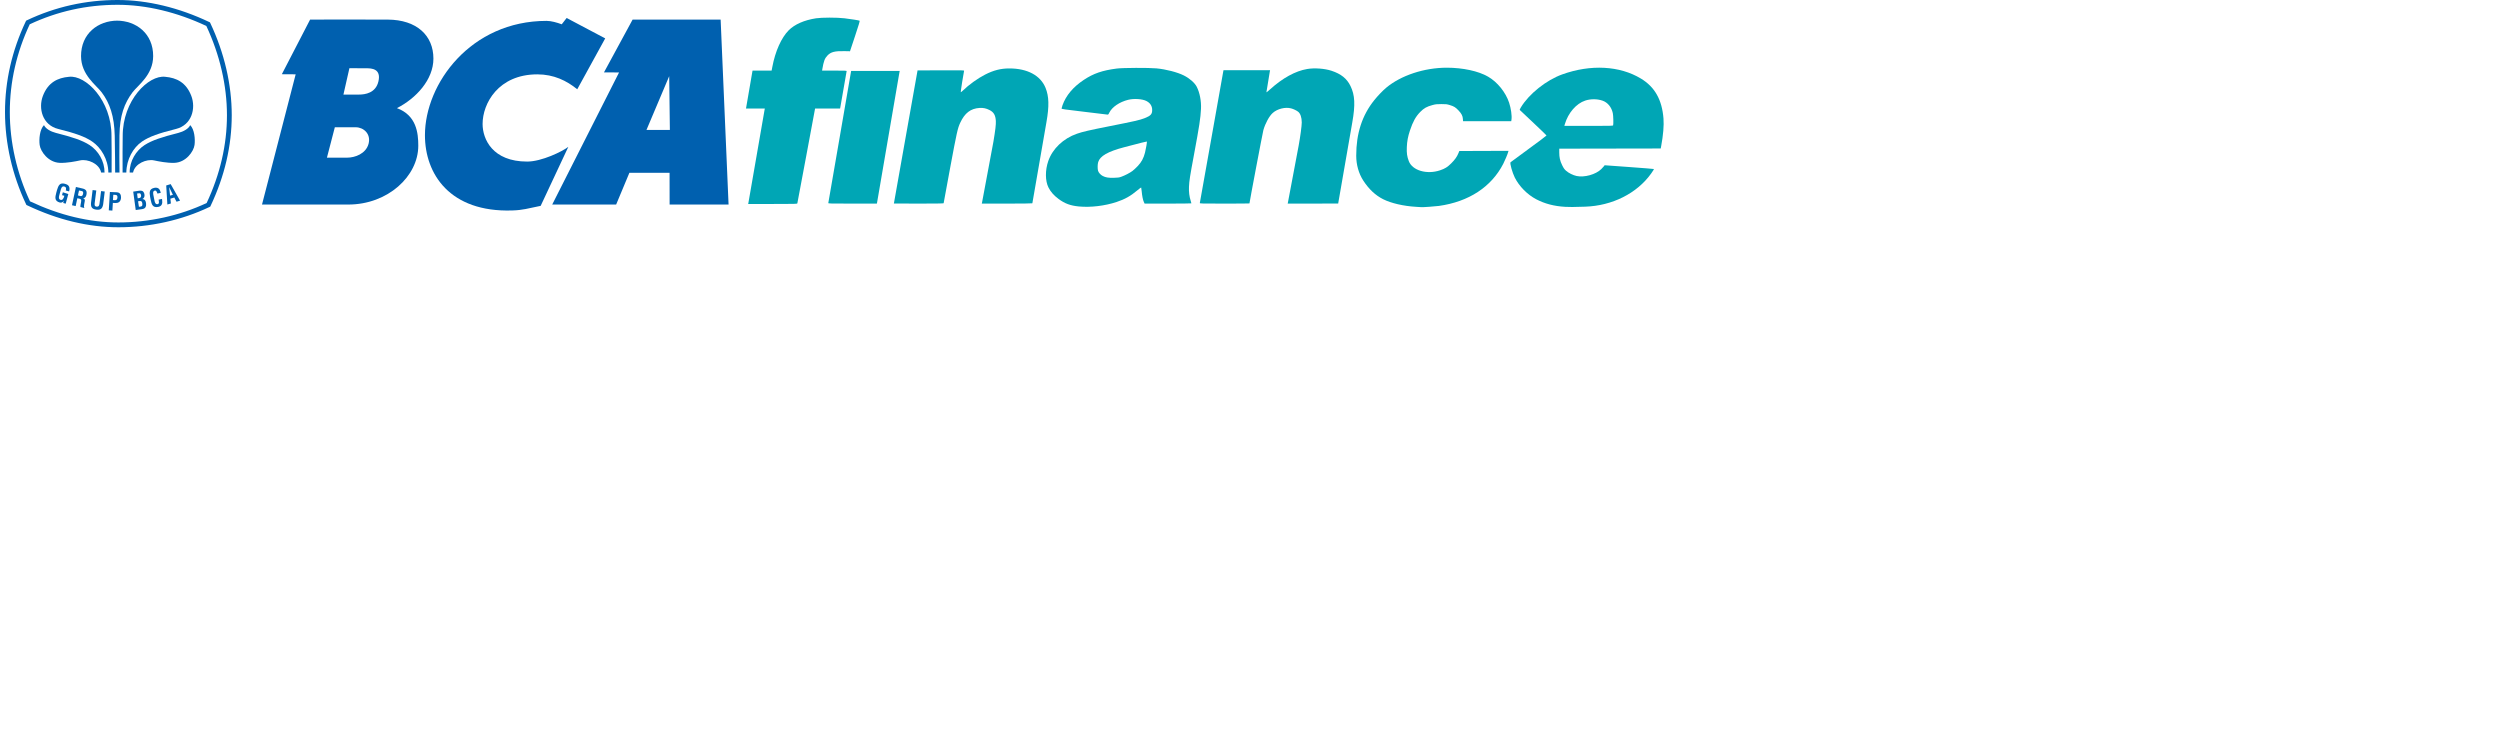
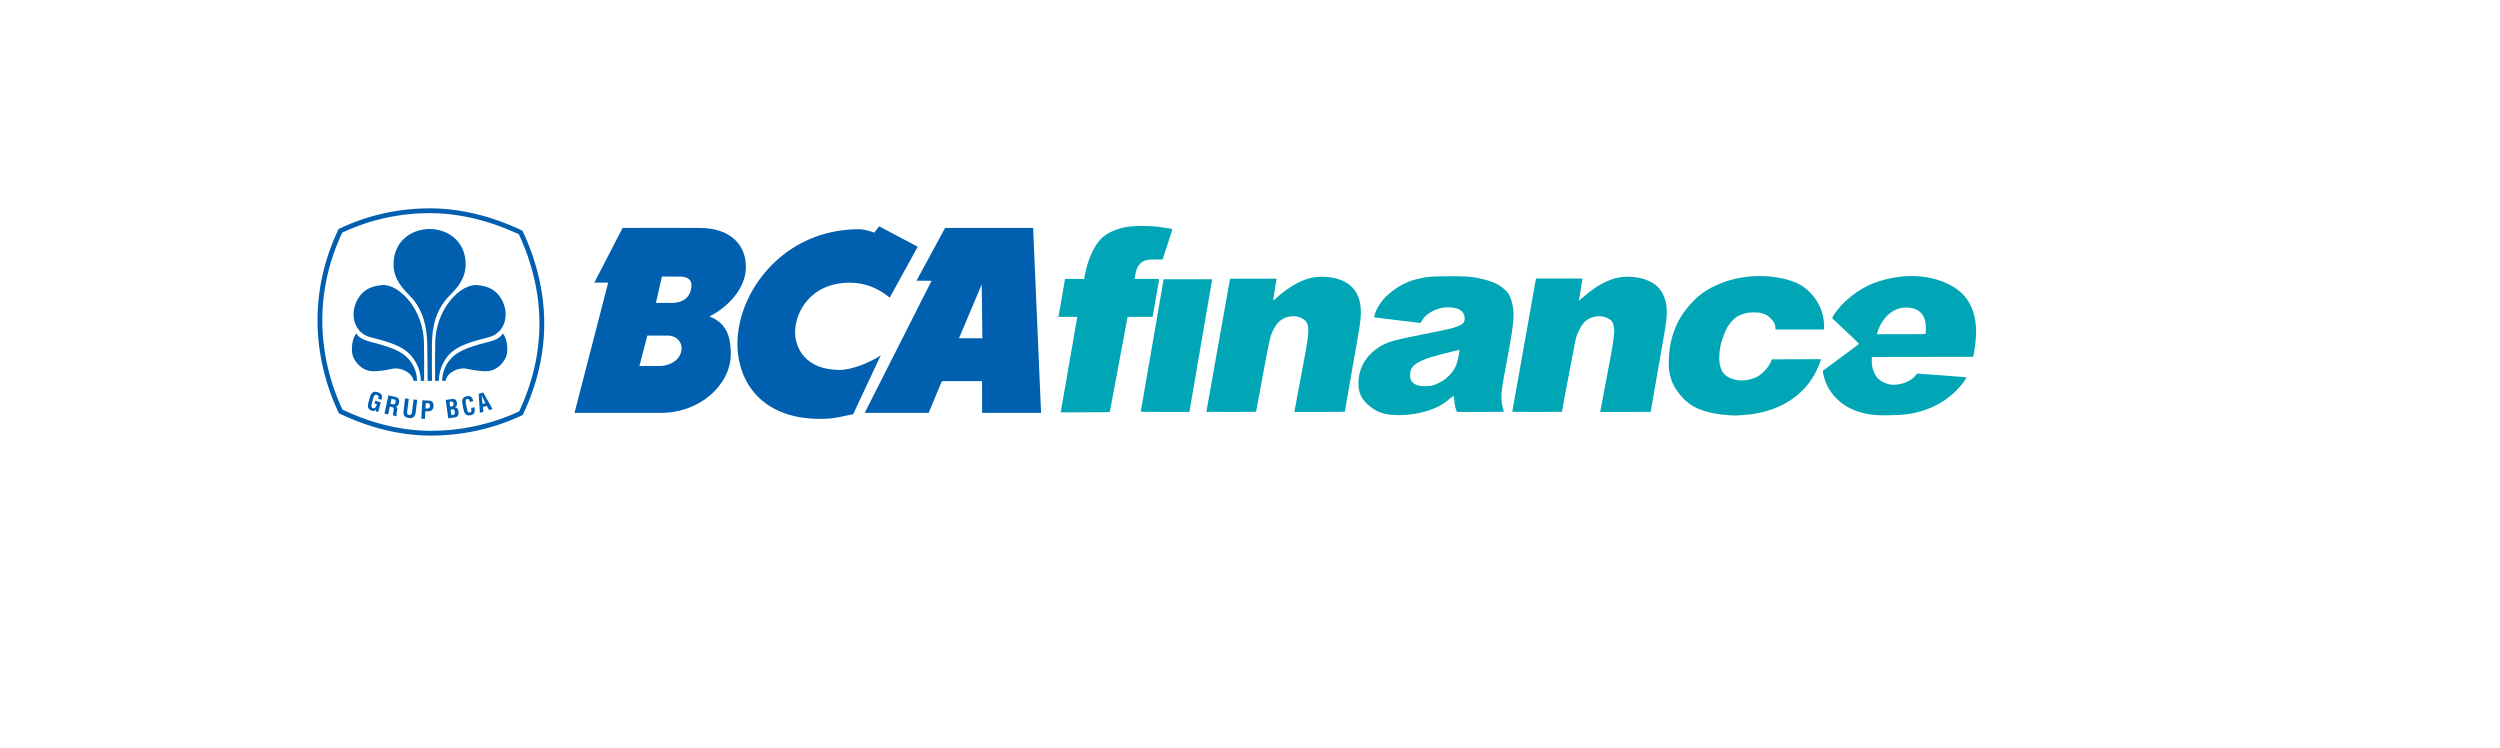
- <svg xmlns="http://www.w3.org/2000/svg" width="100%" height="100%" viewBox="0 0 1200 359" version="1.1" xml:space="preserve" style="fill-rule:evenodd;clip-rule:evenodd;stroke-linejoin:round;stroke-miterlimit:2;">
+ <svg xmlns="http://www.w3.org/2000/svg" width="100%" height="100%" viewBox="-150 -100 1200 359" version="1.1" xml:space="preserve" style="fill-rule:evenodd;clip-rule:evenodd;stroke-linejoin:round;stroke-miterlimit:2;">
  <g id="surface1">
    <path style=" stroke:none;fill-rule:nonzero;fill:rgb(0%,37.647%,68.627%);fill-opacity:1;" d="M 53.578 82.801 C 53.578 78.457 53.625 66.836 53.516 65.402 C 53.609 48.105 41.062 35.91 33.141 36.863 C 27.652 37.336 23.059 39.578 20.59 46.027 C 18.305 52.031 20.352 60.027 27.953 61.902 C 36.082 63.918 40.832 65.594 44.27 67.957 C 48.48 70.855 51.922 76.383 52.008 82.809 " />
    <path style=" stroke:none;fill-rule:nonzero;fill:rgb(0%,37.647%,68.627%);fill-opacity:1;" d="M 56.82 109.086 C 42.484 109.086 27.746 105.551 13.035 98.551 L 12.672 98.375 L 12.496 98.004 C 5.895 84.035 2.402 68.75 2.402 53.797 C 2.402 38.871 5.75 24.246 12.359 10.293 L 12.539 9.926 L 12.91 9.738 C 26.527 3.273 41.172 0 56.453 0 C 70.688 0 85.887 3.645 100.414 10.559 L 100.781 10.727 L 100.957 11.102 C 107.684 25.336 111.238 40.605 111.238 55.312 C 111.238 69.961 107.828 84.598 101.09 98.82 L 100.914 99.188 L 100.539 99.363 C 87.133 105.727 72.016 109.086 56.82 109.086 M 14.395 96.633 C 28.691 103.379 42.949 106.777 56.82 106.777 C 71.531 106.777 86.164 103.559 99.188 97.449 C 105.656 83.664 108.938 69.484 108.938 55.312 C 108.938 41.082 105.512 26.281 99.043 12.465 C 84.949 5.828 70.23 2.305 56.453 2.305 C 41.652 2.305 27.473 5.453 14.273 11.66 C 7.934 25.184 4.711 39.352 4.711 53.797 C 4.711 68.273 8.059 83.082 14.395 96.633 " />
    <path style=" stroke:none;fill-rule:nonzero;fill:rgb(0%,37.647%,68.627%);fill-opacity:1;" d="M 50.18 82.809 C 50.207 77.234 47.102 72.309 43.047 69.66 C 39.449 67.316 34.617 65.781 26.82 63.797 C 24.41 63.184 21.895 61.812 21.113 60.059 C 19.047 62.145 18.672 66.828 19.035 69.57 C 19.461 72.738 23.152 77.961 28.719 78.168 C 32.113 78.301 36.406 77.438 38.465 76.992 C 42.02 76.227 47.648 78.457 48.543 82.801 " />
    <path style=" stroke:none;fill-rule:nonzero;fill:rgb(0%,37.647%,68.627%);fill-opacity:1;" d="M 56.453 9.906 C 47.02 9.906 38.875 16.141 38.898 26.93 C 38.93 36.004 46.207 40.855 48.805 44.324 C 52.734 49.555 54.855 55.738 55.074 65.207 C 55.25 72.738 55.238 80.184 55.273 82.82 L 57.359 82.82 C 57.32 80.059 57.227 72.164 57.34 64.977 C 57.477 55.508 59.68 49.555 63.605 44.324 C 66.227 40.855 73.496 36.004 73.516 26.93 C 73.555 16.141 65.406 9.906 55.98 9.906 " />
    <path style=" stroke:none;fill-rule:nonzero;fill:rgb(0%,37.647%,68.627%);fill-opacity:1;" d="M 58.844 82.801 C 58.844 78.457 58.797 66.836 58.898 65.402 C 58.812 48.105 71.344 35.91 79.281 36.863 C 84.762 37.336 89.355 39.578 91.828 46.027 C 94.117 52.031 92.059 60.027 84.461 61.902 C 76.328 63.918 71.582 65.594 68.141 67.957 C 63.938 70.855 60.738 76.383 60.637 82.809 " />
    <path style=" stroke:none;fill-rule:nonzero;fill:rgb(0%,37.647%,68.627%);fill-opacity:1;" d="M 62.238 82.809 C 62.207 77.234 65.312 72.309 69.363 69.66 C 72.973 67.316 77.809 65.781 85.594 63.797 C 88.012 63.184 90.527 61.812 91.297 60.059 C 93.367 62.145 93.742 66.828 93.379 69.57 C 92.949 72.738 89.262 77.961 83.711 78.168 C 80.312 78.301 75.996 77.438 73.941 76.992 C 70.406 76.227 64.77 78.457 63.867 82.801 " />
    <path style=" stroke:none;fill-rule:nonzero;fill:rgb(0%,37.647%,68.627%);fill-opacity:1;" d="M 65.148 100.805 L 63.941 91.977 L 66.859 91.535 C 67.566 91.438 68.43 91.562 68.773 92.008 C 69.156 92.469 69.273 92.859 69.348 93.465 C 69.457 94.215 69.242 95.094 68.391 95.523 L 68.391 95.551 C 69.336 95.551 69.914 96.234 70.074 97.387 C 70.102 97.629 70.176 98.219 70.102 98.707 C 69.906 99.871 69.219 100.246 68.047 100.41 Z M 67.027 99.219 C 67.371 99.176 67.723 99.156 67.996 98.98 C 68.418 98.707 68.379 98.117 68.316 97.684 C 68.172 96.727 67.922 96.359 66.91 96.508 L 66.27 96.609 L 66.676 99.27 Z M 66.414 95.145 C 66.801 95.082 67.32 95.035 67.539 94.668 C 67.652 94.422 67.805 94.23 67.703 93.684 C 67.586 93.039 67.371 92.641 66.551 92.797 L 65.793 92.914 L 66.094 95.176 " />
    <path style=" stroke:none;fill-rule:nonzero;fill:rgb(0%,37.647%,68.627%);fill-opacity:1;" d="M 77.773 95.492 C 77.789 95.656 77.82 95.84 77.828 96.008 C 78.066 97.617 77.773 98.949 75.965 99.312 C 73.297 99.832 72.785 98.168 72.316 95.84 L 72.066 94.578 C 71.695 92.355 71.539 90.672 74.141 90.152 C 75.605 89.883 76.578 90.465 76.984 91.93 C 77.047 92.148 77.121 92.363 77.152 92.582 L 75.559 92.914 C 75.367 92.363 75.125 91.387 74.406 91.469 C 73.117 91.625 73.543 93.227 73.68 93.902 L 74.156 96.32 C 74.301 97.047 74.586 98.219 75.699 97.992 C 76.609 97.812 76.215 96.395 76.133 95.812 " />
    <path style=" stroke:none;fill-rule:nonzero;fill:rgb(0%,37.647%,68.627%);fill-opacity:1;" d="M 80.332 98.168 L 79.781 89.031 L 81.926 88.375 L 86.422 96.32 L 84.738 96.828 L 83.668 94.805 L 81.797 95.367 L 82.035 97.668 Z M 81.633 93.898 L 82.992 93.504 L 81.188 89.809 " />
    <path style=" stroke:none;fill-rule:nonzero;fill:rgb(0%,37.647%,68.627%);fill-opacity:1;" d="M 27.352 91.262 C 28.023 89.105 28.625 87.523 31.184 88.223 C 32.559 88.605 33.402 89.215 33.367 90.809 C 33.359 91.168 33.242 91.523 33.168 91.883 L 31.57 91.438 C 31.785 90.555 31.914 89.859 30.832 89.52 C 29.574 89.176 29.273 90.699 29.098 91.355 L 28.449 93.754 C 28.246 94.461 27.996 95.637 29.098 95.938 C 30.012 96.184 30.562 95.289 30.895 93.98 L 29.773 93.684 L 30.164 92.301 L 32.785 93.145 L 31.539 97.762 L 30.332 97.434 L 30.605 96.457 L 30.57 96.457 C 30.012 97.254 29.336 97.34 28.742 97.223 C 26.121 96.516 26.395 94.793 27.02 92.5 " />
    <path style=" stroke:none;fill-rule:nonzero;fill:rgb(0%,37.647%,68.627%);fill-opacity:1;" d="M 37.113 95.156 L 36.328 98.914 L 34.551 98.523 L 36.438 89.758 L 39.473 90.445 C 41.246 90.828 41.785 91.625 41.531 93.254 C 41.391 94.184 40.926 95.195 39.805 95.113 L 39.793 95.098 C 40.746 95.43 40.824 95.914 40.656 96.738 C 40.59 97.09 40.094 99.238 40.434 99.582 L 40.445 99.844 L 38.605 99.363 C 38.531 98.77 38.785 97.703 38.891 97.109 C 38.992 96.59 39.16 95.852 38.629 95.574 C 38.215 95.352 38.059 95.363 37.59 95.258 Z M 37.414 93.797 L 38.617 94.121 C 39.344 94.23 39.742 93.852 39.887 92.969 C 40.02 92.164 39.852 91.852 39.199 91.691 L 37.918 91.43 " />
    <path style=" stroke:none;fill-rule:nonzero;fill:rgb(0%,37.647%,68.627%);fill-opacity:1;" d="M 48.516 91.719 L 50.273 91.926 L 49.52 98.086 C 49.156 100.039 48.398 100.898 46.25 100.629 C 44.074 100.352 43.555 99.355 43.688 97.387 L 44.449 91.23 L 46.219 91.43 L 45.457 97.453 C 45.383 98.105 45.227 99.074 46.391 99.188 C 47.414 99.27 47.652 98.586 47.766 97.734 " />
    <path style=" stroke:none;fill-rule:nonzero;fill:rgb(0%,37.647%,68.627%);fill-opacity:1;" d="M 52.215 100.965 L 52.746 92.148 L 56.125 92.301 C 57.723 92.375 58.141 93.684 58.09 94.93 C 58.043 95.688 57.805 96.535 57.145 96.996 C 56.609 97.387 55.914 97.48 55.27 97.449 L 54.168 97.387 L 53.949 101.078 Z M 54.219 96.039 L 55.113 96.09 C 55.84 96.121 56.32 95.832 56.383 94.762 C 56.422 93.734 56.031 93.559 55.086 93.516 L 54.379 93.492 " />
    <path style=" stroke:none;fill-rule:nonzero;fill:rgb(0%,37.647%,68.627%);fill-opacity:1;" d="M 290.5 18.426 L 277.078 42.855 C 272.008 38.727 265.82 35.691 257.922 35.691 C 239.234 35.691 231.645 49.652 231.645 59.492 C 231.645 66.785 236.414 77.555 253.039 77.555 C 260.02 77.555 269.941 72.691 272.797 70.48 L 259.52 98.812 C 253.184 100.082 251.105 100.867 245.746 101.027 C 215.988 101.926 203.961 83.598 203.973 64.875 C 203.992 40.129 225.945 10.023 262.348 10.023 C 264.574 10.023 267.301 10.801 269.637 11.66 L 271.988 8.633 " />
    <path style=" stroke:none;fill-rule:nonzero;fill:rgb(0%,37.647%,68.627%);fill-opacity:1;" d="M 345.906 9.406 L 349.711 98.18 L 321.414 98.18 L 321.395 82.957 L 302.102 82.957 L 295.75 98.18 L 265.062 98.18 L 297.145 34.781 L 289.91 34.738 L 303.652 9.406 Z M 321.215 36.562 L 310.301 62.383 L 321.539 62.383 " />
    <path style=" stroke:none;fill-rule:nonzero;fill:rgb(0%,37.647%,68.627%);fill-opacity:1;" d="M 186.105 9.406 C 200.117 9.48 208.039 17.105 208.039 28.121 C 208.039 38.27 199.688 47.254 190.52 51.902 C 199.957 55.383 200.777 63.918 200.777 69.961 C 200.777 84.551 186.164 98.18 167.176 98.18 L 125.762 98.18 L 141.922 35.672 L 135.281 35.629 L 148.848 9.406 C 148.848 9.406 174.711 9.324 186.105 9.406 M 172.359 45.395 C 175.258 45.395 180.375 44.664 181.652 39.039 C 183.055 32.934 178.254 32.773 175.949 32.773 L 167.715 32.734 L 164.844 45.395 Z M 160.719 61.086 L 156.926 75.676 L 166.621 75.676 C 170.438 75.676 175.633 73.777 176.91 69.031 C 178.168 64.27 174.531 61.086 170.73 61.086 " />
    <path style=" stroke:none;fill-rule:nonzero;fill:rgb(0%,65.098%,70.98%);fill-opacity:1;" d="M 575.918 97.43 C 575.969 97.258 578.504 83.035 581.559 65.809 C 584.609 48.582 587.145 34.32 587.195 34.102 L 587.281 33.711 L 609.637 33.711 L 609.535 34.188 C 609.375 35.016 607.879 44.086 607.879 44.293 C 607.879 44.398 608.68 43.762 609.66 42.871 C 615.645 37.461 621.789 34.086 627.426 33.125 C 630.949 32.523 635.863 32.879 639.152 33.977 C 643.73 35.496 646.496 37.719 648.223 41.258 C 650.375 45.66 650.602 50.297 649.078 58.871 C 648.555 61.812 642.328 97.621 642.328 97.68 C 642.328 97.711 636.871 97.73 630.207 97.73 L 618.086 97.73 L 618.18 97.34 C 618.285 96.883 622.707 73.43 623.359 69.883 C 624.152 65.562 624.844 60.387 624.844 58.781 C 624.836 56.352 624.184 54.445 623.07 53.605 C 622.227 52.973 620.82 52.301 619.703 52.016 C 616.926 51.289 613.172 52.223 610.957 54.18 C 609.254 55.676 607.359 59.141 606.418 62.457 C 606.102 63.578 599.742 97.086 599.742 97.641 C 599.742 97.691 594.359 97.73 587.785 97.73 C 576.48 97.73 575.836 97.719 575.918 97.43 Z M 575.918 97.43 " />
    <path style=" stroke:none;fill-rule:nonzero;fill:rgb(0%,65.098%,70.98%);fill-opacity:1;" d="M 429.066 97.684 C 429.066 97.668 431.625 83.277 434.742 65.719 L 440.426 33.801 L 451.633 33.754 C 462.254 33.711 462.836 33.723 462.754 34.012 C 462.516 34.859 461.062 44.164 461.156 44.258 C 461.219 44.312 461.676 43.969 462.172 43.48 C 465.051 40.676 469.316 37.605 472.828 35.816 C 476.922 33.73 480.395 32.84 484.504 32.848 C 493.184 32.848 499.469 36.242 501.875 42.207 C 503.527 46.316 503.648 50.914 502.297 58.609 C 500.625 68.117 495.531 97.461 495.531 97.578 C 495.531 97.668 490.312 97.73 483.402 97.73 L 471.27 97.73 L 471.371 97.254 C 471.832 95.023 476.438 70.422 476.832 68.062 C 477.777 62.422 478.09 59.754 478.004 58.086 C 477.852 55.301 477.016 53.848 474.957 52.809 C 473.32 51.984 471.965 51.699 470.176 51.812 C 465.887 52.09 463.09 54.238 460.902 58.938 C 459.68 61.562 459.254 63.492 456.07 80.59 C 454.355 89.82 452.945 97.453 452.945 97.555 C 452.945 97.672 449.055 97.73 441.008 97.73 C 434.438 97.73 429.062 97.711 429.066 97.684 Z M 429.066 97.684 " />
    <path style=" stroke:none;fill-rule:nonzero;fill:rgb(0%,65.098%,70.98%);fill-opacity:1;" d="M 397.59 97.43 C 397.633 97.258 400.117 82.934 403.102 65.59 L 408.543 34.055 L 431.859 34.055 L 431.758 34.539 C 431.703 34.801 429.281 48.91 426.375 65.895 C 423.465 82.883 421.043 96.992 420.996 97.254 L 420.895 97.73 L 409.203 97.73 C 398.16 97.73 397.52 97.719 397.59 97.43 Z M 397.59 97.43 " />
    <path style=" stroke:none;fill-rule:nonzero;fill:rgb(0%,65.098%,70.98%);fill-opacity:1;" d="M 359.211 97.516 C 359.262 97.297 361.02 87.211 363.109 75.086 C 365.207 62.973 366.965 52.84 367.016 52.578 L 367.113 52.102 L 358.059 52.102 L 358.16 51.625 C 358.211 51.363 358.879 47.48 359.648 42.992 C 360.414 38.508 361.082 34.625 361.133 34.363 L 361.23 33.887 L 370.367 33.887 L 370.457 33.492 C 370.5 33.281 370.625 32.637 370.73 32.066 C 372.102 24.684 375.066 18.051 378.586 14.531 C 381.445 11.676 386.012 9.668 391.672 8.785 C 394.41 8.359 401.777 8.352 405.332 8.777 C 408.523 9.16 412.332 9.77 412.613 9.941 C 412.777 10.043 412.227 11.891 410.414 17.34 L 407.996 24.602 L 405.414 24.547 C 400.738 24.445 398.828 24.926 397.207 26.617 C 395.855 28.031 395.383 29.293 394.707 33.234 L 394.598 33.887 L 400.488 33.887 C 405.656 33.887 406.383 33.918 406.383 34.148 C 406.383 34.375 403.621 50.211 403.336 51.625 L 403.242 52.102 L 391.238 52.102 L 387.027 74.699 C 384.711 87.129 382.777 97.434 382.727 97.598 C 382.645 97.887 381.938 97.906 370.883 97.906 L 359.117 97.906 L 359.211 97.512 Z M 359.211 97.516 " />
    <path style=" stroke:none;fill-rule:nonzero;fill:rgb(0%,65.098%,70.98%);fill-opacity:1;" d="M 517.871 99.105 C 513.773 98.707 511.105 97.723 508.086 95.477 C 505.82 93.789 504.305 92.062 503.246 89.953 C 501.672 86.805 501.641 81.699 503.172 77.297 C 505.238 71.363 510.367 66.473 516.934 64.188 C 519.723 63.215 522.852 62.496 532.832 60.523 C 544.449 58.23 547.09 57.629 549.312 56.766 C 552.348 55.582 553.059 54.82 553.047 52.758 C 553.035 50.863 552.082 49.402 550.242 48.465 C 548.316 47.48 544.297 47.219 541.527 47.906 C 537.348 48.941 533.793 51.371 532.457 54.086 C 532 55.012 531.945 55.07 531.449 54.988 C 531.168 54.938 526.125 54.332 520.242 53.637 C 510.711 52.516 509.555 52.348 509.555 52.078 C 509.555 51.914 509.762 51.207 510.004 50.512 C 511.695 45.805 515.082 41.77 520.219 38.352 C 524.848 35.266 529.141 33.785 536.059 32.898 C 538.953 32.523 551.344 32.473 555.082 32.816 C 559.648 33.242 565.148 34.664 568.227 36.211 C 571 37.605 573.422 39.715 574.41 41.609 C 575.863 44.387 576.664 48.5 576.477 52.277 C 576.258 56.711 575.688 60.418 573.086 74.398 C 571.168 84.656 570.836 86.797 570.711 89.672 C 570.605 92.113 570.867 94.277 571.527 96.375 C 571.715 96.977 571.871 97.527 571.871 97.605 C 571.871 97.672 566.82 97.73 560.637 97.73 L 549.406 97.73 L 549.055 96.973 C 548.609 96.031 548.203 94.012 548.008 91.789 C 547.922 90.848 547.816 90.047 547.766 89.996 C 547.715 89.941 546.914 90.543 545.988 91.316 C 542.695 94.09 539.941 95.637 535.945 96.961 C 530.285 98.832 523.453 99.645 517.871 99.105 Z M 538.203 84.855 C 539.957 84.23 542.371 82.973 543.59 82.051 C 544.18 81.613 545.324 80.543 546.145 79.676 C 547.902 77.832 548.918 75.953 549.609 73.246 C 550.051 71.531 550.633 68.055 550.5 67.926 C 550.426 67.855 547.641 68.559 539.586 70.672 C 531.777 72.727 527.996 74.895 527.125 77.816 C 526.812 78.875 526.781 81.023 527.062 81.969 C 527.348 82.902 528.297 83.953 529.336 84.48 C 530.75 85.199 532.047 85.414 534.656 85.344 C 536.609 85.301 537.188 85.219 538.203 84.855 Z M 538.203 84.855 " />
    <path style=" stroke:none;fill-rule:nonzero;fill:rgb(0%,65.098%,70.98%);fill-opacity:1;" d="M 751.293 99.281 C 745.988 98.977 741.477 97.793 737.371 95.637 C 733.117 93.402 729.23 89.465 727.109 85.25 C 725.918 82.879 724.656 78.367 725.043 77.898 C 725.145 77.785 729.078 74.883 733.797 71.449 C 738.516 68.012 742.359 65.121 742.332 65.027 C 742.312 64.926 739.531 62.238 736.148 59.059 C 732.77 55.871 729.855 53.129 729.68 52.961 C 729.359 52.664 729.375 52.629 730.012 51.559 C 733.891 45.102 742.184 38.484 749.859 35.715 C 763.508 30.801 777.438 31.539 787.645 37.715 C 794.305 41.738 797.77 47.875 798.473 56.887 C 798.734 60.203 798.348 64.852 797.375 70.059 L 797.152 71.273 L 748.441 71.363 L 748.441 73.102 C 748.441 75.559 748.805 77.191 749.828 79.281 C 750.523 80.703 750.887 81.223 751.688 81.945 C 752.902 83.039 755.066 84.117 756.77 84.48 C 760.5 85.281 765.969 83.754 768.598 81.18 C 769.199 80.598 769.797 79.941 769.949 79.723 L 770.211 79.32 L 782.008 80.172 C 788.492 80.641 793.848 81.074 793.902 81.129 C 793.965 81.191 793.359 82.152 792.566 83.273 C 785.75 92.828 773.867 98.789 760.82 99.207 C 754.984 99.395 753.477 99.406 751.293 99.281 Z M 774.297 60.152 C 774.504 59.633 774.398 55.484 774.152 54.336 C 773.539 51.414 771.664 49.145 769.152 48.293 C 766.613 47.43 763.465 47.426 760.887 48.289 C 756.594 49.715 752.738 54.168 751.148 59.523 L 750.883 60.43 L 762.539 60.43 C 773.008 60.43 774.203 60.406 774.297 60.152 Z M 774.297 60.152 " />
    <path style=" stroke:none;fill-rule:nonzero;fill:rgb(0%,65.098%,70.98%);fill-opacity:1;" d="M 679.719 99.277 C 673.703 98.93 667.734 97.547 663.918 95.625 C 660.199 93.758 657.02 90.773 654.355 86.641 C 652.176 83.266 650.988 79.062 650.988 74.742 C 650.98 64.023 653.816 55.328 659.688 48.027 C 661.289 46.035 663.777 43.441 665.336 42.141 C 672.453 36.191 683.598 32.504 694.469 32.496 C 702.145 32.496 709.637 34.113 714.254 36.781 C 718.746 39.371 722.703 44.262 724.375 49.289 C 725.27 51.988 725.781 55.613 725.512 57.379 L 725.395 58.176 L 702.266 58.176 L 702.188 57.094 C 702.094 55.621 701.551 54.562 700.082 53.008 C 698.621 51.477 697.945 51.055 695.898 50.43 C 694.512 50.004 694.078 49.953 691.832 49.961 C 689.668 49.961 689.09 50.023 687.629 50.418 C 684.816 51.176 683.508 51.906 681.707 53.742 C 679.535 55.957 678.195 58.375 676.77 62.664 C 675.805 65.562 675.395 67.762 675.273 70.668 C 675.156 73.492 675.387 75.137 676.227 77.336 C 677.934 81.836 684.836 83.879 691.195 81.758 C 693.598 80.953 694.766 80.227 696.605 78.395 C 698.379 76.629 699.359 75.23 700.082 73.453 L 700.473 72.488 L 712.27 72.445 L 724.074 72.402 L 723.953 72.879 C 723.711 73.855 722.434 76.941 721.582 78.59 C 715.883 89.723 705.012 96.84 690.664 98.844 C 688.973 99.082 683.055 99.5 682.312 99.438 C 682.172 99.426 681 99.352 679.719 99.277 Z M 679.719 99.277 " />
  </g>
</svg>
